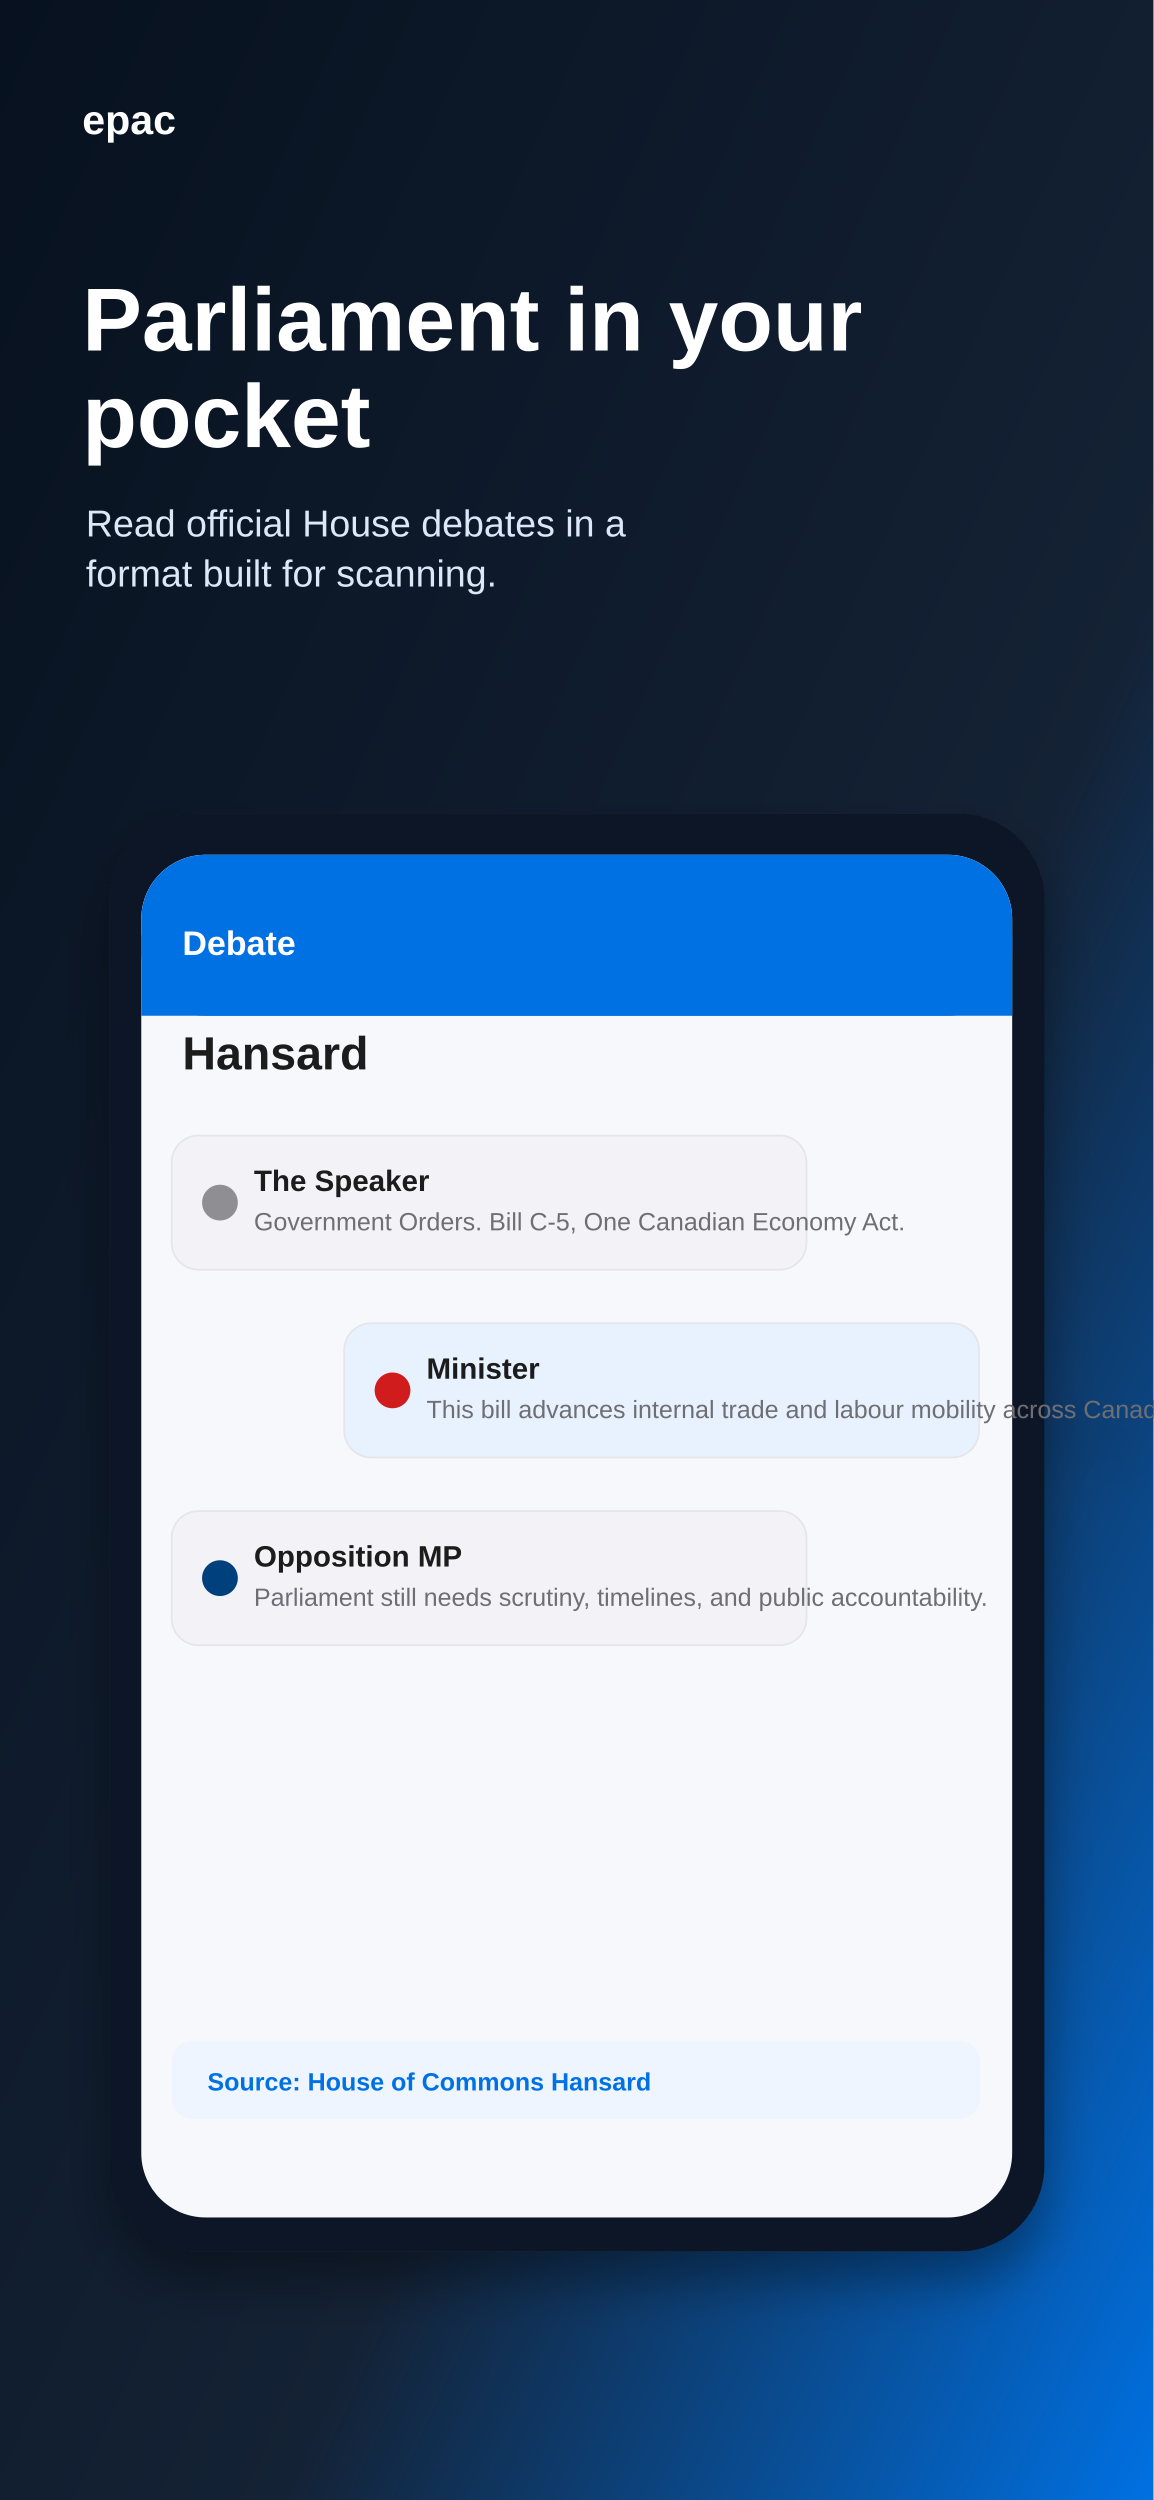
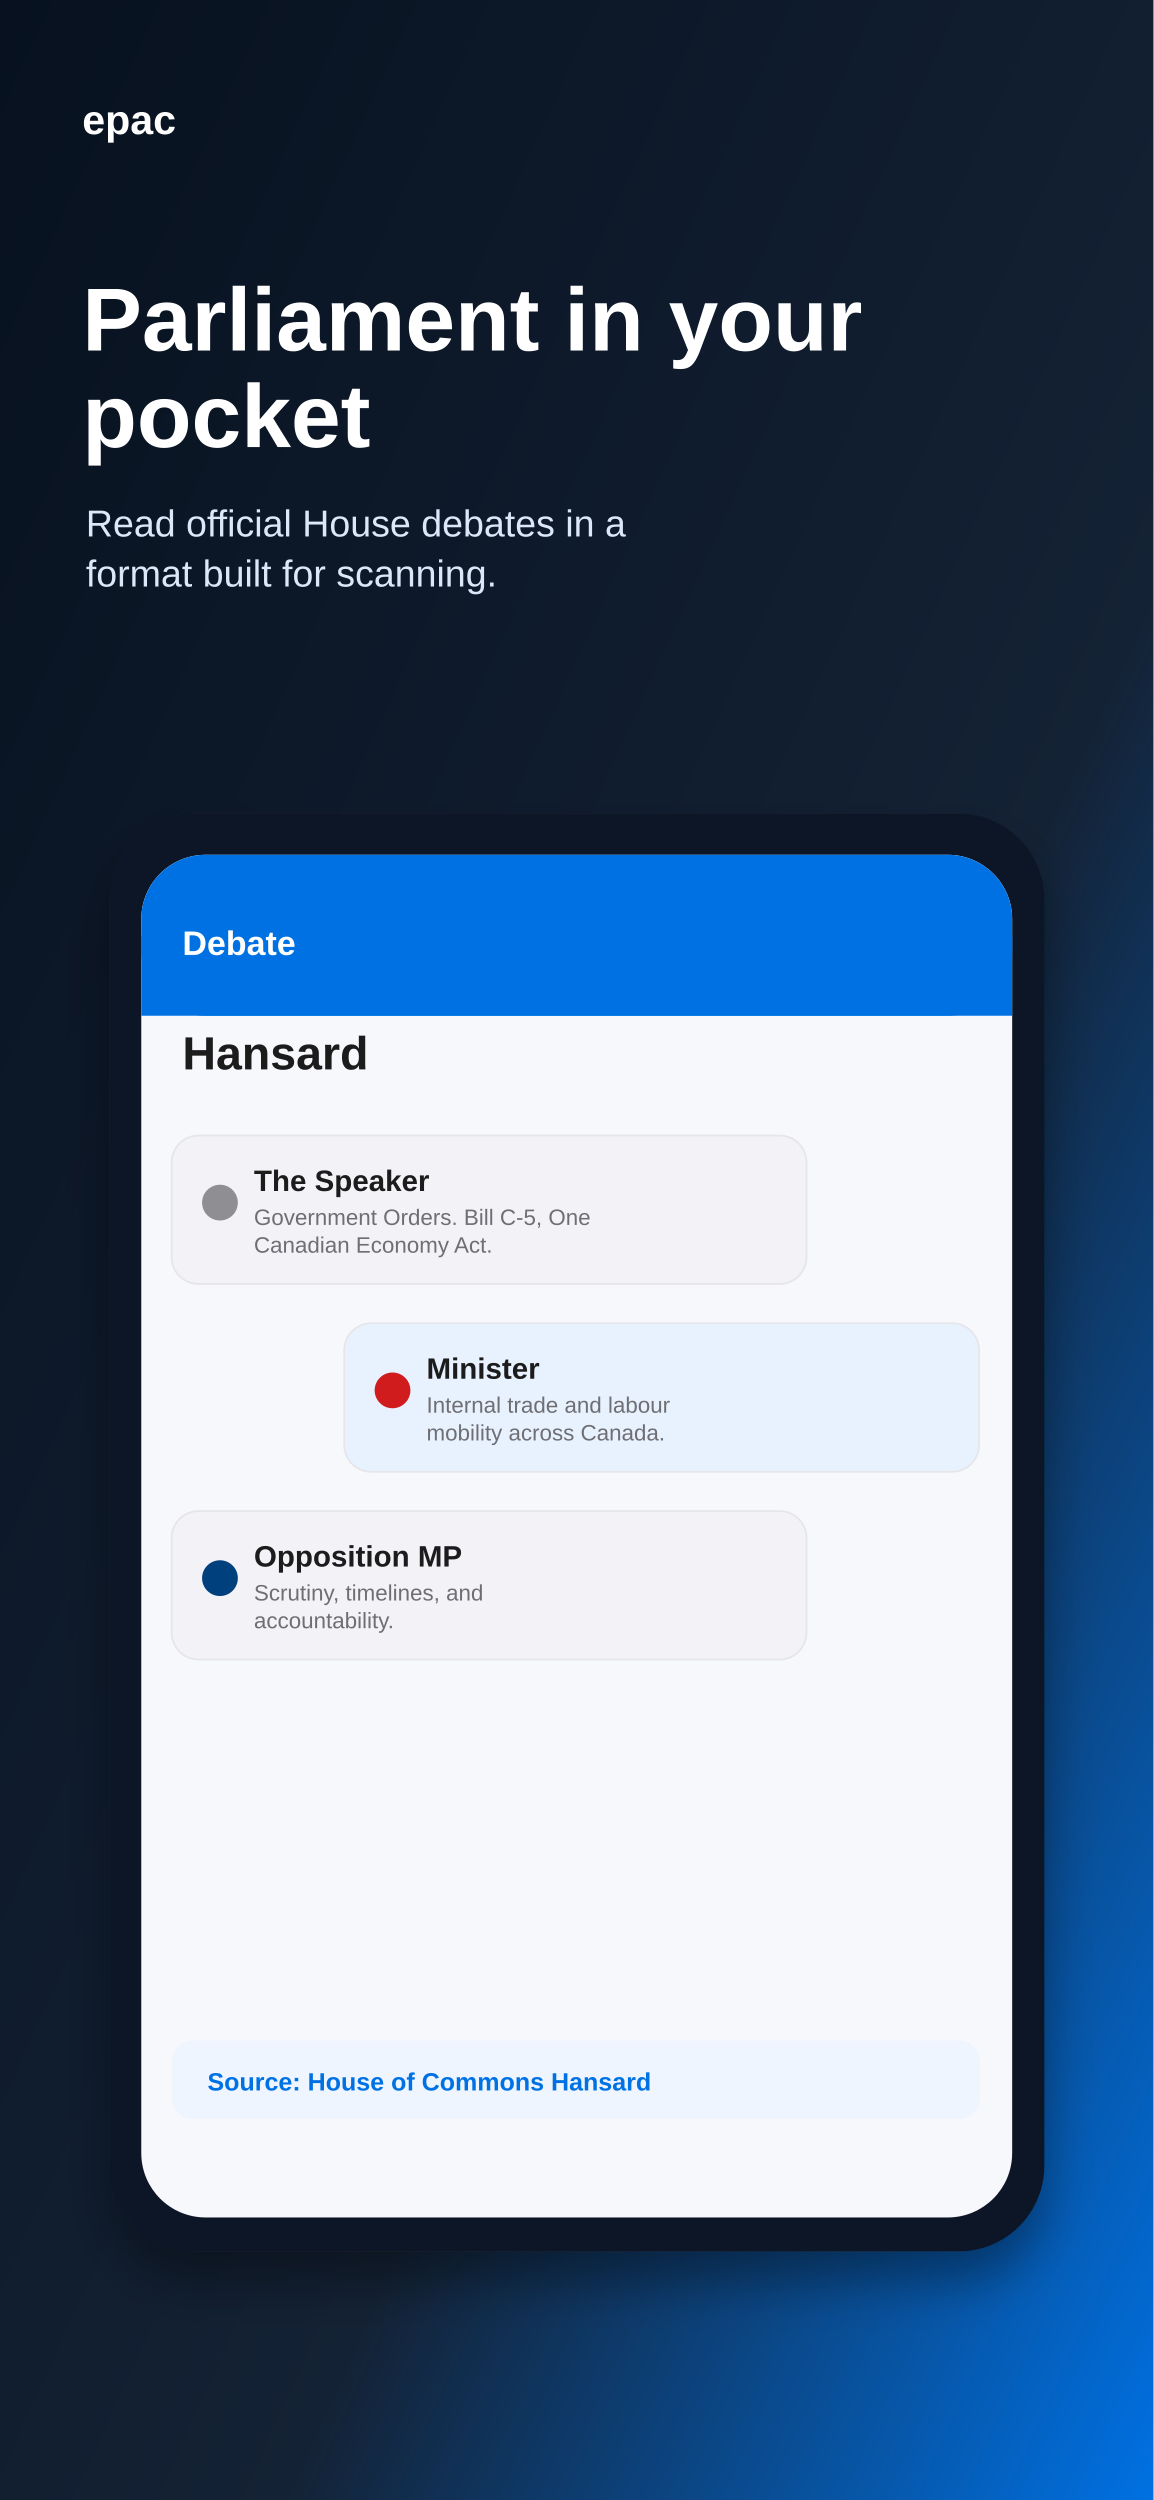
<svg xmlns="http://www.w3.org/2000/svg" width="1290" height="2796" viewBox="0 0 1290 2796">
  <defs>
    <linearGradient id="bg" x1="0" y1="0" x2="1" y2="1">
      <stop offset="0" stop-color="#07111F" />
      <stop offset="0.62" stop-color="#142235" />
      <stop offset="1" stop-color="#0071E3" />
    </linearGradient>
    <filter id="shadow" x="-18%" y="-18%" width="136%" height="136%">
      <feDropShadow dx="0" dy="34" stdDeviation="28" flood-color="#000000" flood-opacity="0.36" />
    </filter>
  </defs>
  <rect width="1290" height="2796" fill="url(#bg)" />
  <text x="92" y="150" font-family="Cooper Hewitt, Outfit, Helvetica Neue, Arial, sans-serif" font-size="46" font-weight="900" fill="#FFFFFF">epac</text>
  <text x="92" y="392" font-family="Outfit, Helvetica Neue, Arial, sans-serif" font-size="100" font-weight="900" fill="#FFFFFF">Parliament in your</text>
  <text x="92" y="500" font-family="Outfit, Helvetica Neue, Arial, sans-serif" font-size="100" font-weight="900" fill="#FFFFFF">pocket</text>
  <text x="96" y="600" font-family="Outfit, Helvetica Neue, Arial, sans-serif" font-size="42" font-weight="500" fill="#DCE8F8">Read official House debates in a</text>
  <text x="96" y="656" font-family="Outfit, Helvetica Neue, Arial, sans-serif" font-size="42" font-weight="500" fill="#DCE8F8">format built for scanning.</text>
  <g filter="url(#shadow)">
    <rect x="122" y="910" width="1046" height="1608" rx="96" fill="#111827" />
    <rect x="158" y="956" width="974" height="1524" rx="72" fill="#F7F8FB" />
    <rect x="158" y="956" width="974" height="180" rx="72" fill="#0071E3" />
    <rect x="158" y="1046" width="974" height="90" fill="#0071E3" />
    <text x="204" y="1068" font-family="Helvetica Neue, Arial, sans-serif" font-size="38" font-weight="800" fill="#FFFFFF">Debate</text>
    <text x="204" y="1196" font-family="Helvetica Neue, Arial, sans-serif" font-size="52" font-weight="900" fill="#1C1C1E">Hansard</text>
-     <rect x="192" y="1270" width="710" height="150" rx="30" fill="#F2F2F7" stroke="#E5E5EA" stroke-width="2" />
+     <rect x="192" y="1270" width="710" height="166" rx="30" fill="#F2F2F7" stroke="#E5E5EA" stroke-width="2" />
    <circle cx="246" cy="1345" r="20" fill="#8E8E93" />
    <text x="284" y="1332" font-family="Helvetica Neue, Arial, sans-serif" font-size="33" font-weight="800" fill="#1C1C1E">The Speaker</text>
-     <text x="284" y="1376" font-family="Helvetica Neue, Arial, sans-serif" font-size="28" font-weight="500" fill="#6E6E73">Government Orders. Bill C-5, One Canadian Economy Act.</text>
-     <rect x="385" y="1480" width="710" height="150" rx="30" fill="#E8F2FF" stroke="#E5E5EA" stroke-width="2" />
+     <text x="284" y="1370" font-family="Outfit, Helvetica Neue, Arial, sans-serif" font-size="25" font-weight="500" fill="#6E6E73">Government Orders. Bill C-5, One</text>
+     <text x="284" y="1401" font-family="Outfit, Helvetica Neue, Arial, sans-serif" font-size="25" font-weight="500" fill="#6E6E73">Canadian Economy Act.</text>
+     <rect x="385" y="1480" width="710" height="166" rx="30" fill="#E8F2FF" stroke="#E5E5EA" stroke-width="2" />
    <circle cx="439" cy="1555" r="20" fill="#D01D1D" />
    <text x="477" y="1542" font-family="Helvetica Neue, Arial, sans-serif" font-size="33" font-weight="800" fill="#1C1C1E">Minister</text>
-     <text x="477" y="1586" font-family="Helvetica Neue, Arial, sans-serif" font-size="28" font-weight="500" fill="#6E6E73">This bill advances internal trade and labour mobility across Canada.</text>
-     <rect x="192" y="1690" width="710" height="150" rx="30" fill="#F2F2F7" stroke="#E5E5EA" stroke-width="2" />
+     <text x="477" y="1580" font-family="Outfit, Helvetica Neue, Arial, sans-serif" font-size="25" font-weight="500" fill="#6E6E73">Internal trade and labour</text>
+     <text x="477" y="1611" font-family="Outfit, Helvetica Neue, Arial, sans-serif" font-size="25" font-weight="500" fill="#6E6E73">mobility across Canada.</text>
+     <rect x="192" y="1690" width="710" height="166" rx="30" fill="#F2F2F7" stroke="#E5E5EA" stroke-width="2" />
    <circle cx="246" cy="1765" r="20" fill="#003F7D" />
    <text x="284" y="1752" font-family="Helvetica Neue, Arial, sans-serif" font-size="33" font-weight="800" fill="#1C1C1E">Opposition MP</text>
-     <text x="284" y="1796" font-family="Helvetica Neue, Arial, sans-serif" font-size="28" font-weight="500" fill="#6E6E73">Parliament still needs scrutiny, timelines, and public accountability.</text>
+     <text x="284" y="1790" font-family="Outfit, Helvetica Neue, Arial, sans-serif" font-size="25" font-weight="500" fill="#6E6E73">Scrutiny, timelines, and</text>
+     <text x="284" y="1821" font-family="Outfit, Helvetica Neue, Arial, sans-serif" font-size="25" font-weight="500" fill="#6E6E73">accountability.</text>
    <rect x="192" y="2282" width="904" height="88" rx="24" fill="#EEF5FF" />
    <text x="232" y="2338" font-family="Helvetica Neue, Arial, sans-serif" font-size="28" font-weight="700" fill="#0071E3">Source: House of Commons Hansard</text>
  </g>
</svg>
